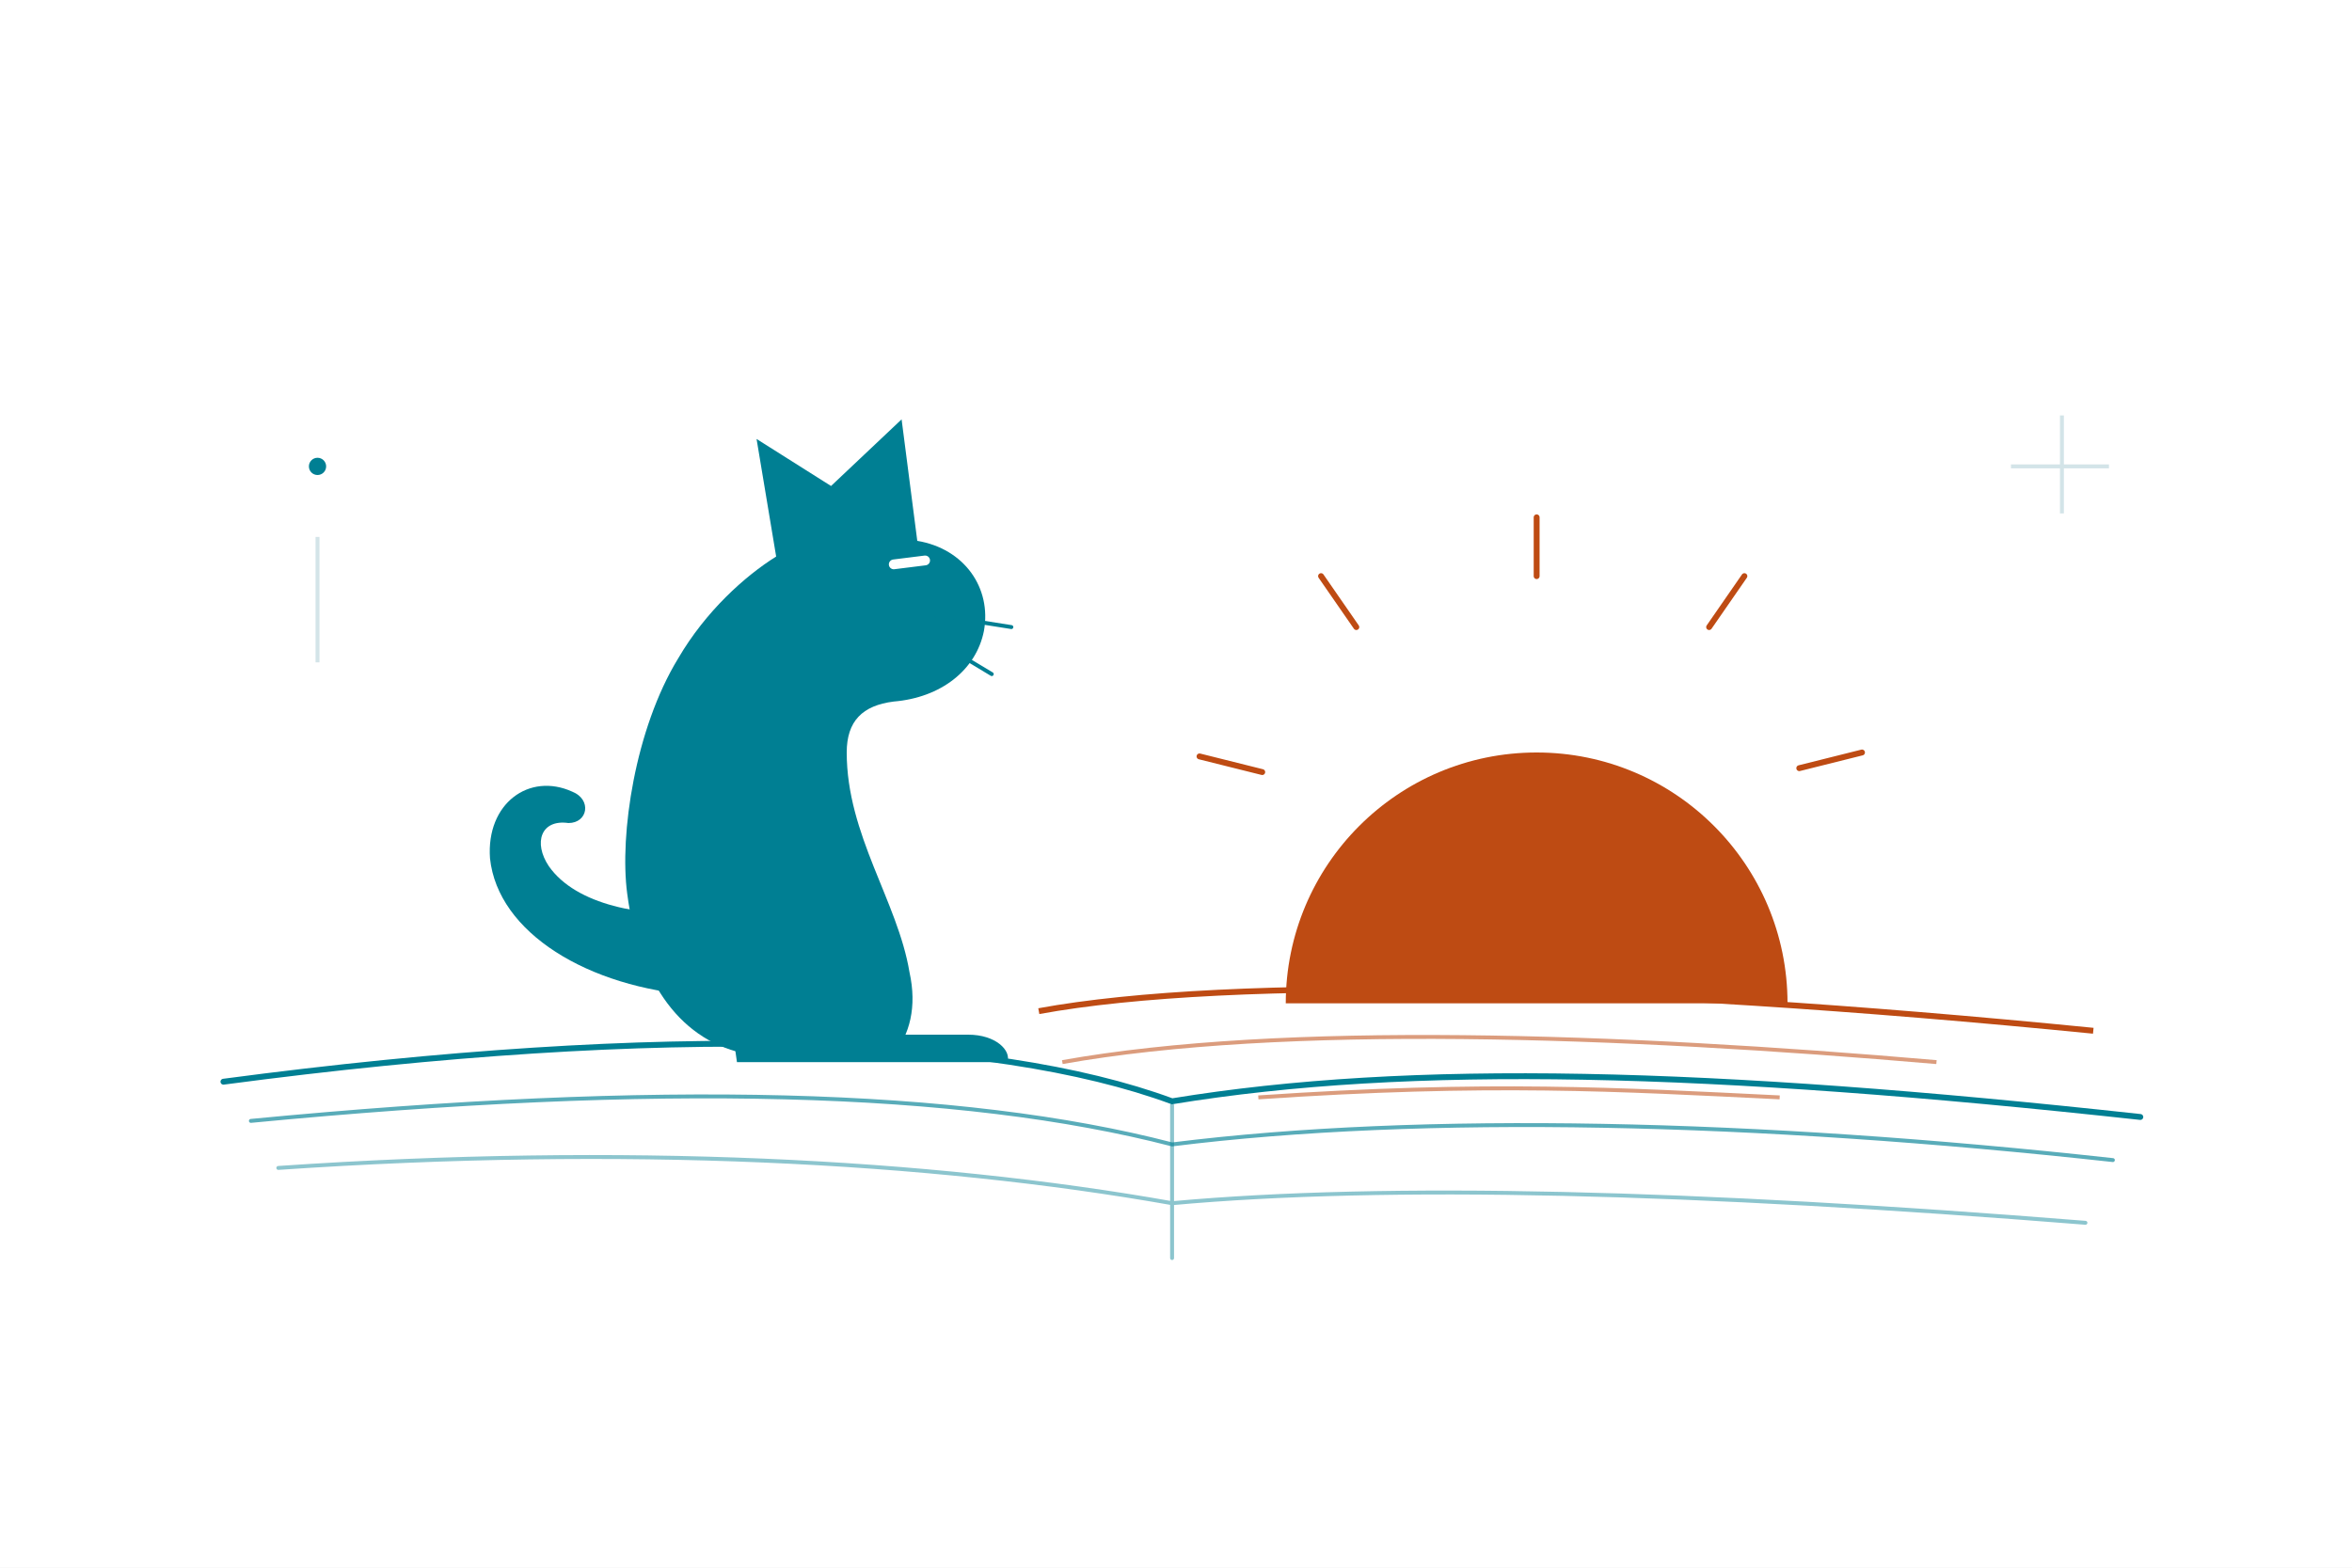
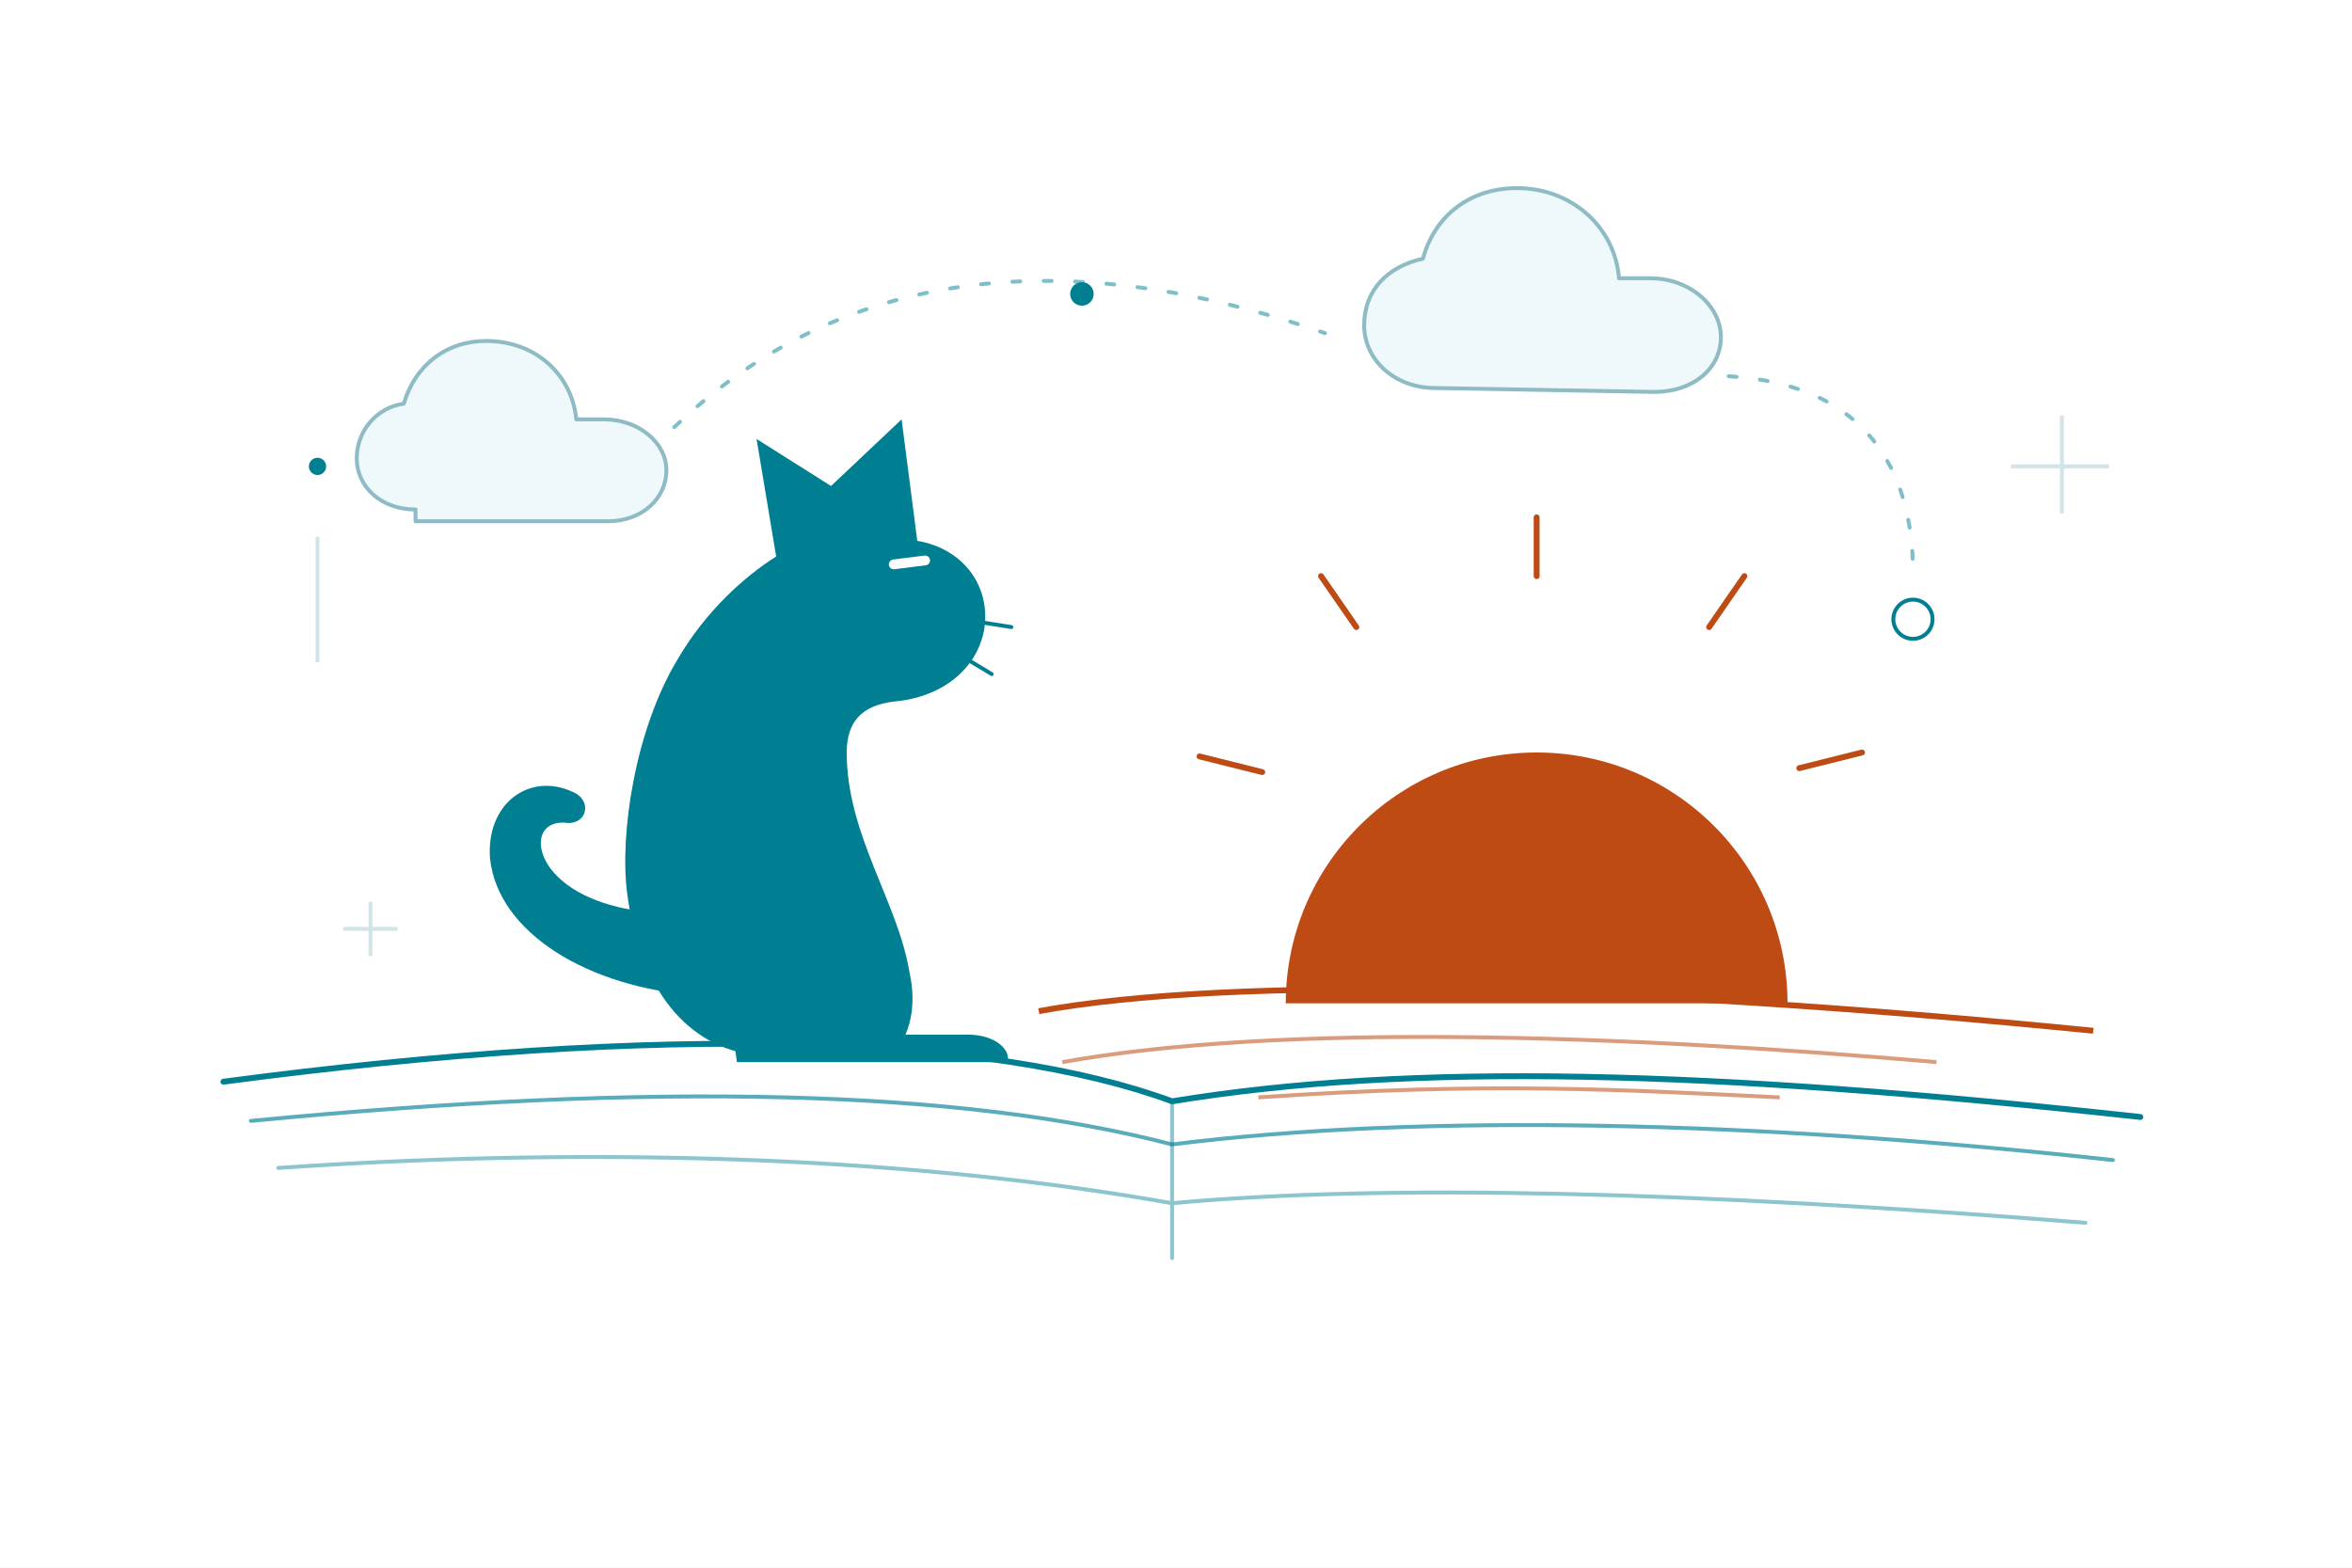
<svg xmlns="http://www.w3.org/2000/svg" viewBox="0 0 600 400" role="img" aria-labelledby="title desc">
  <rect width="600" height="400" fill="#fff" />
+   <g id="cloud-paths" fill="none" stroke-linecap="round" stroke-linejoin="round">
+     <path d="M106 130c-9 0-15-6-15-13s5-13 12-14c3-10 11-16 21-16 13 0 22 9 23 20h7c9 0 16 6 16 13s-6 13-15 13h-49z" fill="#EFF9FB" stroke="#8FBBC5" stroke-width="1" />
+     <path d="M366 99c-10 0-18-7-18-16s6-15 15-17c3-11 12-18 24-18 14 0 25 10 26 23h8c10 0 18 7 18 15s-7 14-17 14z" fill="#EFF9FB" stroke="#8FBBC5" stroke-width="1" />
+     <path d="M172 109c43-41 100-47 166-24M441 96c35 2 47 24 47 50" stroke="#007F93" stroke-width="1" stroke-dasharray="2 6" opacity=".5" />
+     <circle cx="276" cy="75" r="3" fill="#007F93" />
+     <circle cx="488" cy="158" r="5" fill="#fff" stroke="#007F93" stroke-width="1" />
+     <path d="M88 237h13m-6.5-6.5v13" stroke="#D3E4E8" stroke-width="1" />
+   </g>
  <g fill="none" stroke="#BE4B13" stroke-width="1.5" stroke-linecap="round">
    <path d="M392 147v-15M346 160l-9-13M436 160l9-13M322 197l-16-4M459 196l16-4" />
  </g>
  <path d="M328 256a64 64 0 0 1 128 0" fill="#BE4B13" />
  <path d="M265 258c49-9 148-7 269 5" fill="none" stroke="#BE4B13" stroke-width="1.5" />
  <path d="M271 271c56-10 142-7 223 0M321 280c59-4 92-2 133 0" fill="none" stroke="#BE4B13" stroke-width="1" opacity=".55" />
  <g fill="#007F93">
    <path d="M191 269c-17-3-28-18-31-41-2-15 2-42 13-60 7-12 17-21 25-26l-5-30 19 12 18-17 4 31c12 2 19 12 17 23-2 10-11 17-23 18-8 1-12 5-12 13 0 21 13 38 16 56 2 9 0 16-4 21z" />
    <path d="M178 254c-28-2-51-16-53-35-1-14 10-22 21-17 5 2 4 8-1 8-7-1-9 5-5 11 7 10 24 13 39 12z" />
    <path d="M187 264h60c7 0 11 4 10 7h-69z" />
  </g>
  <path d="M228 144l8-1" stroke="#fff" stroke-width="2.5" stroke-linecap="round" />
  <path d="M239 157l19 3m-20 3 15 9" fill="none" stroke="#007F93" stroke-width="1" stroke-linecap="round" />
  <g fill="none" stroke="#007F93" stroke-linecap="round">
    <path d="M57 276c113-15 196-12 242 5 61-10 137-8 247 4" stroke-width="1.5" />
    <path d="M64 286c104-10 181-8 235 6 64-8 149-6 240 4" stroke-width="1" opacity=".65" />
    <path d="M71 298c88-6 166-2 228 9 55-5 133-3 233 5M299 282v39" stroke-width="1" opacity=".45" />
  </g>
  <circle cx="81" cy="119" r="2.2" fill="#007F93" />
  <path d="M81 137v32" stroke="#D3E4E8" stroke-width="1" />
  <path d="M513 119h25M526 106v25" stroke="#D3E4E8" stroke-width="1" />
</svg>
